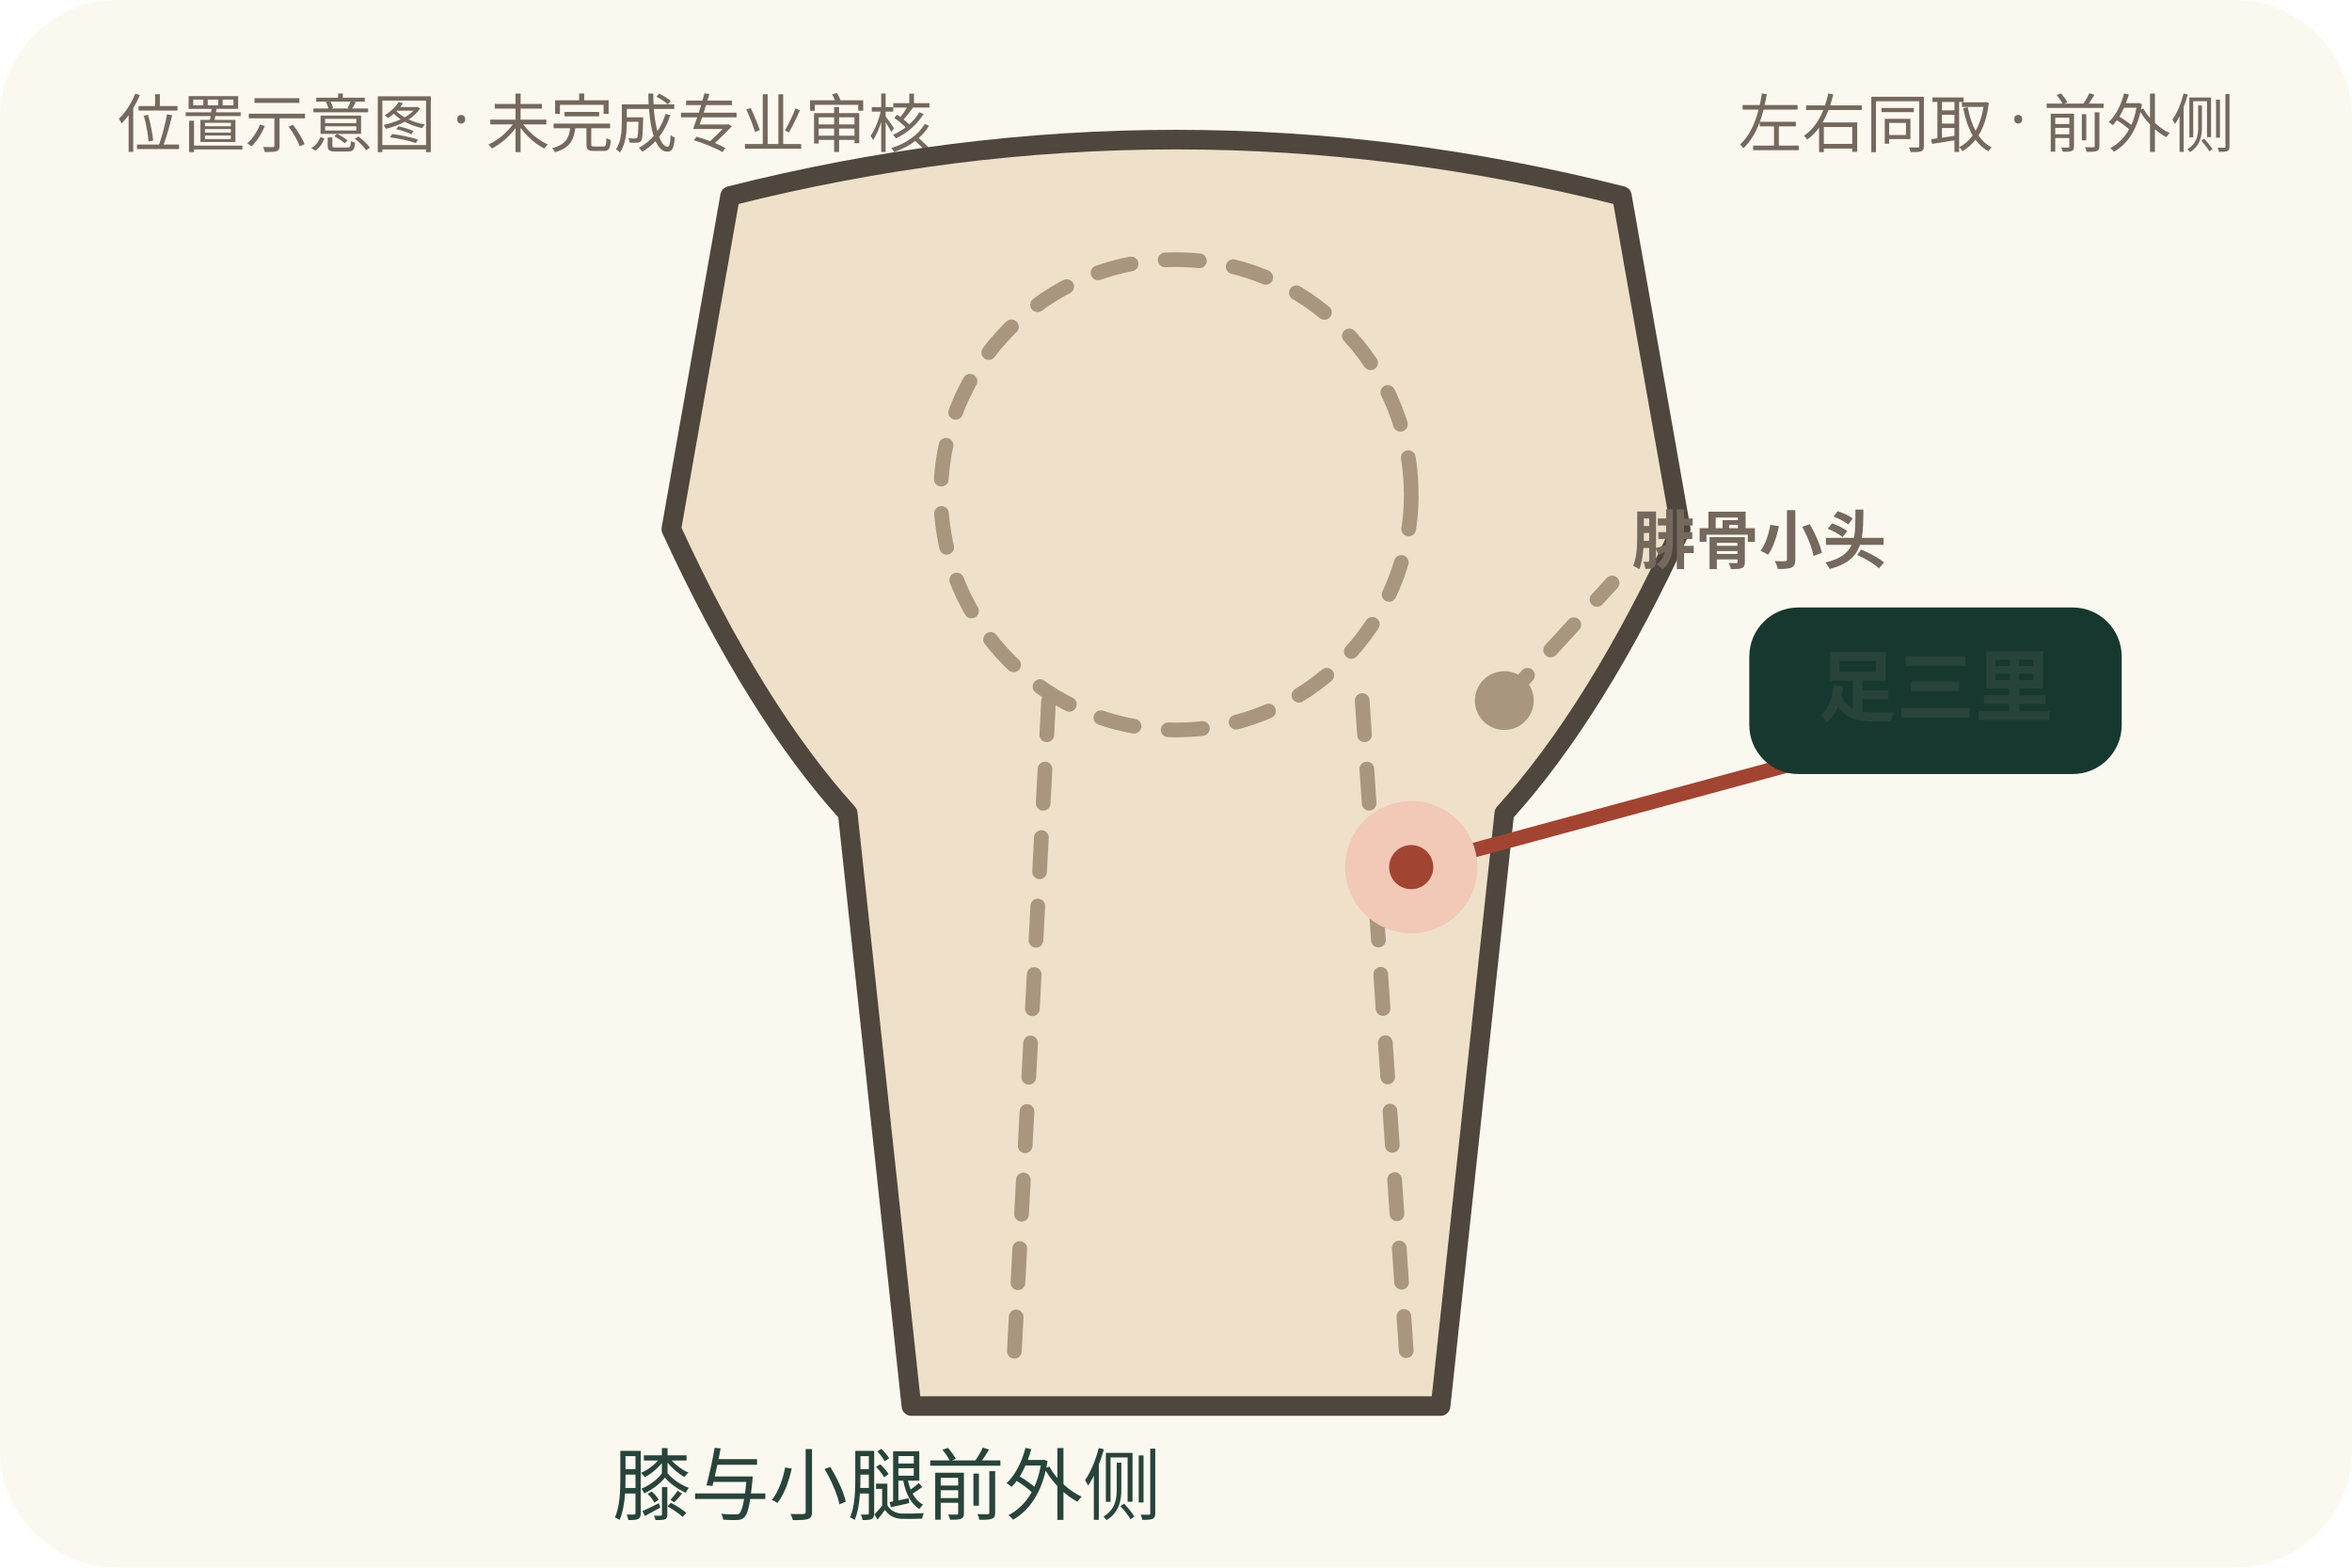
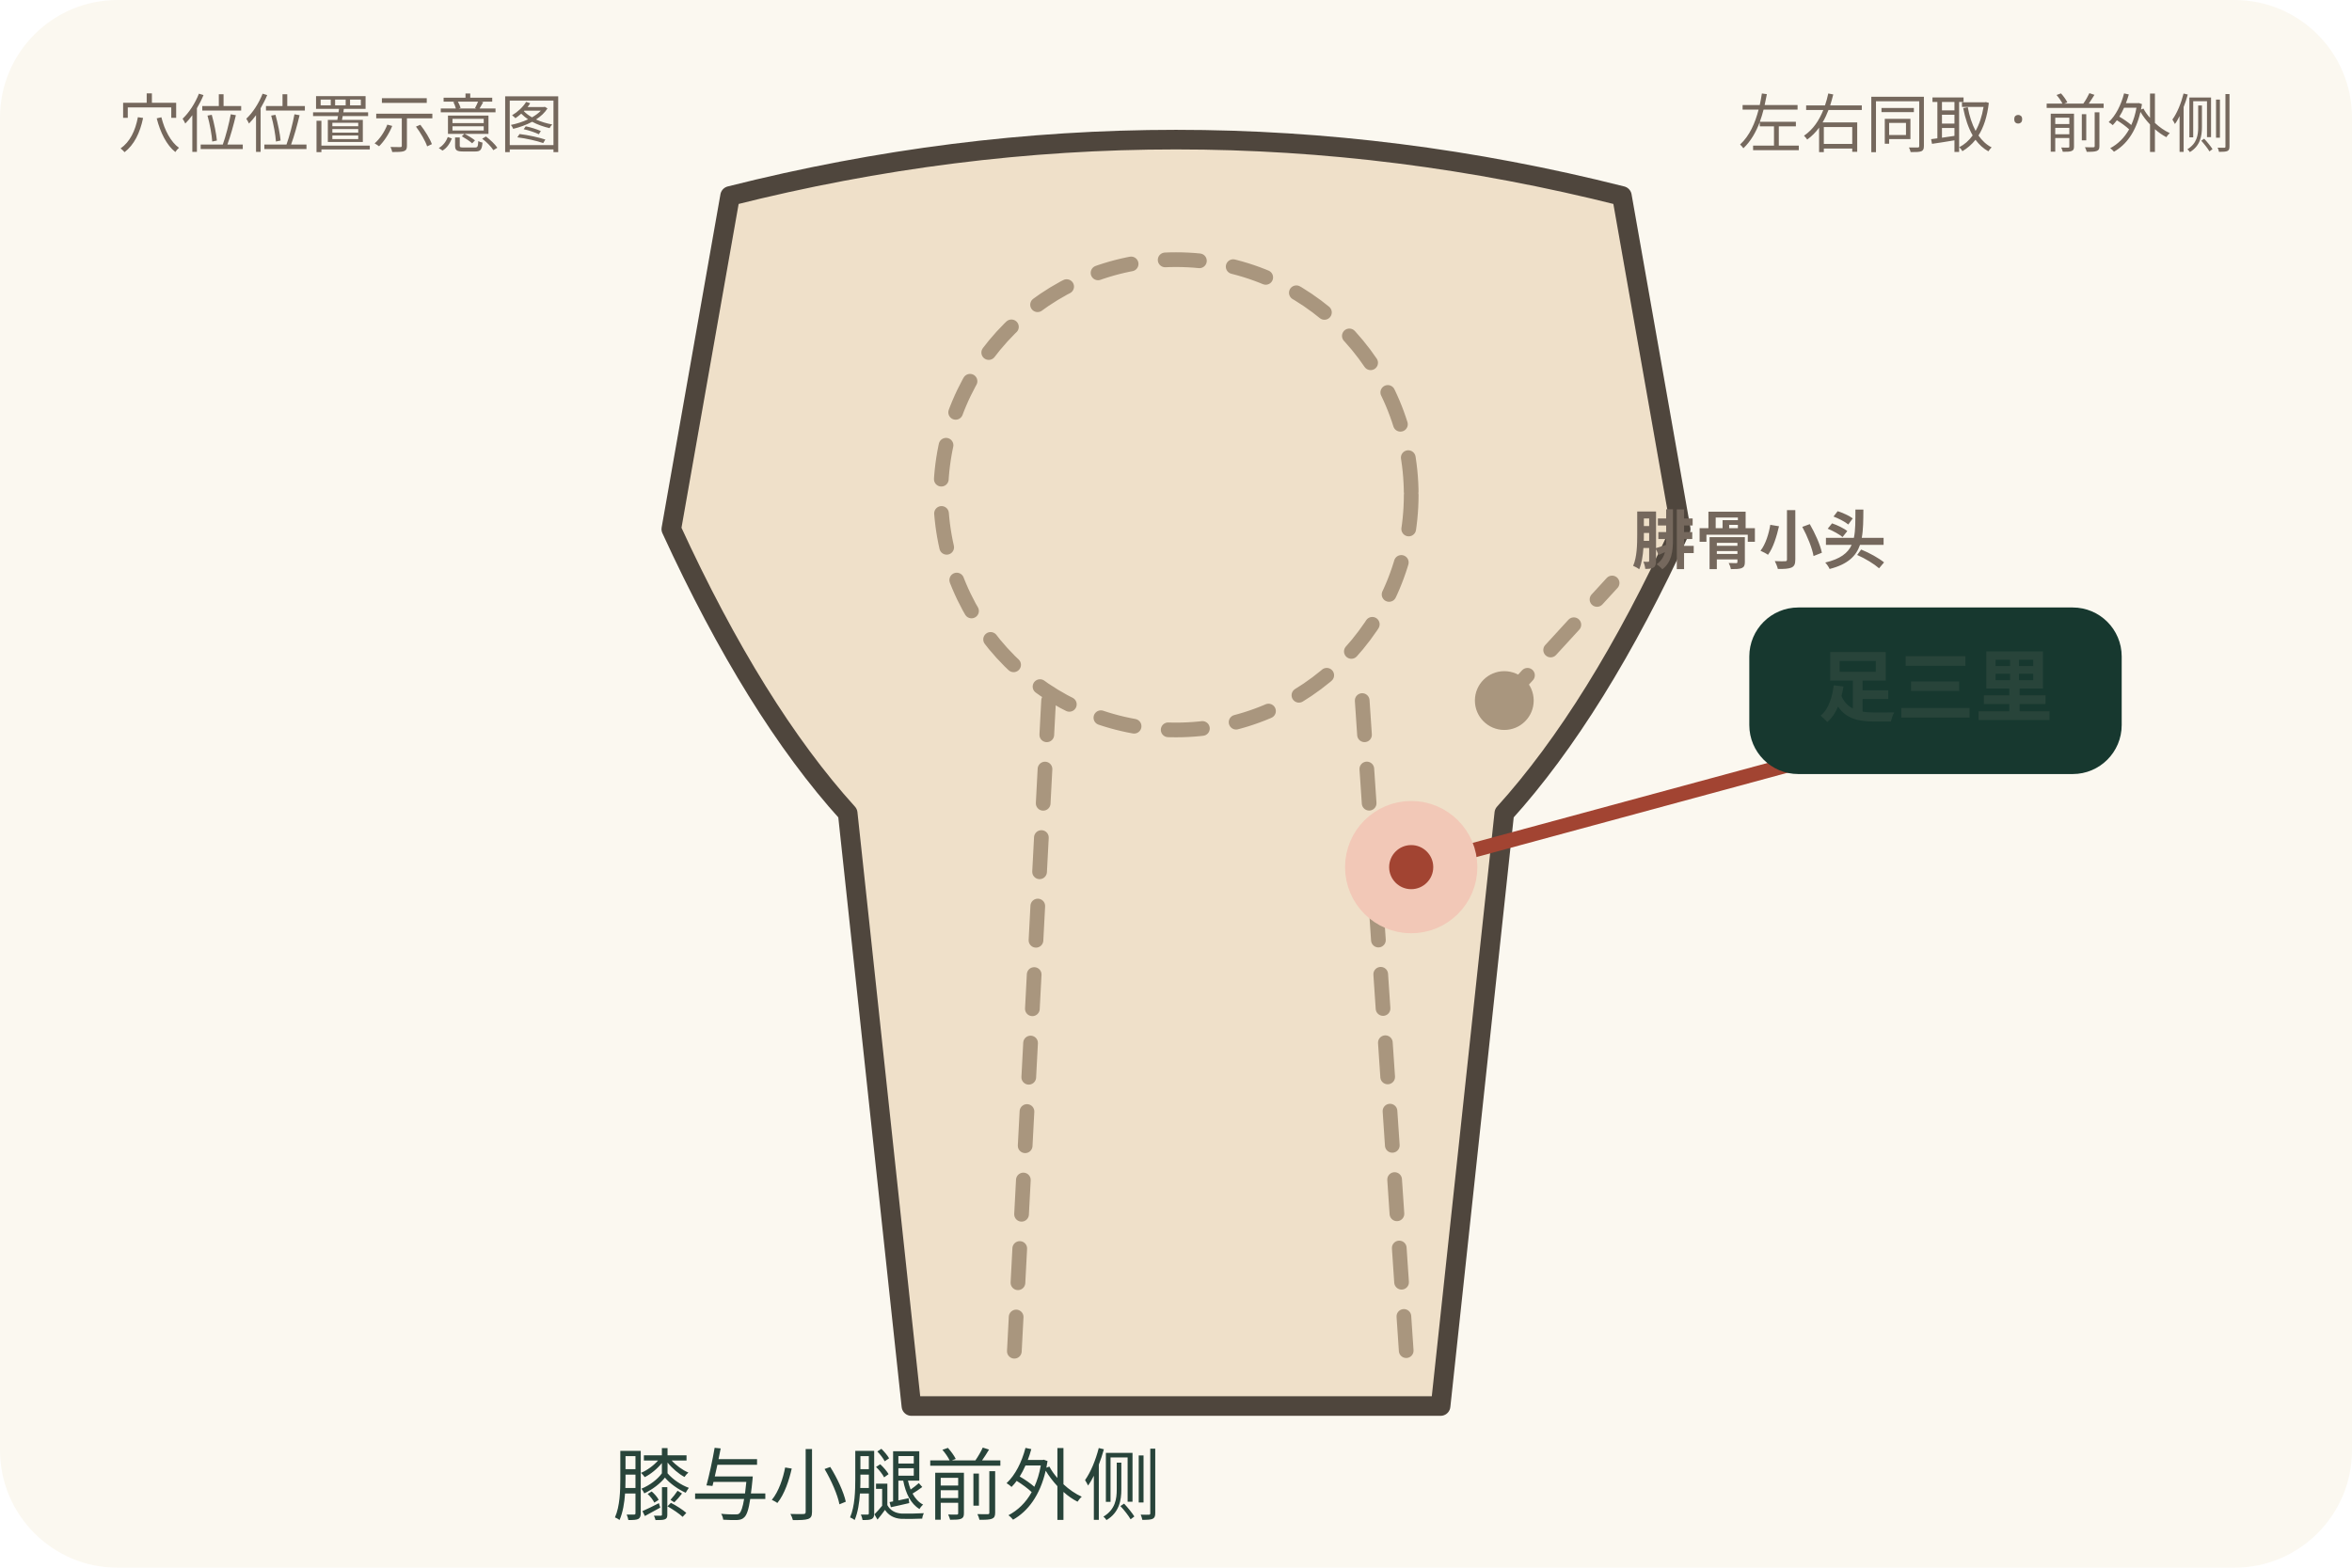
<svg xmlns="http://www.w3.org/2000/svg" viewBox="0 0 480 320" role="img" aria-labelledby="title desc">
  <style>
    .body{fill:#efe0c9;stroke:#4f463d;stroke-width:4;stroke-linejoin:round}
    .landmark{fill:none;stroke:#a9967e;stroke-width:3;stroke-linecap:round;stroke-dasharray:7 7}
    .landmark-fill{fill:#a9967e}
    .leader{fill:none;stroke:#a24432;stroke-width:3}
    .acupoint-marker{fill:#a24432;stroke:#f2c8b7;stroke-width:9}
    text{fill:#28443a;font:16px sans-serif}.label{font-weight:700}.tag,.orientation,.landmark-label{font-size:13px;fill:#75685d}.landmark-label{font-weight:700}
  </style>
  <rect width="480" height="320" rx="24" fill="#fbf8f0" />
-   <text class="tag" x="24" y="30">位置示意图 · 未完成专业审核</text>
+   <text class="tag" x="24" y="30">穴位位置示意图</text>
  <text class="orientation" x="456" y="30" text-anchor="end">左右同取 · 前外侧</text>
  <path class="body" d="M149 40 Q240 17 331 40 L343 108 Q326 145 307 166 L294 287 L186 287 L173 166 Q154 145 137 108 Z" />
  <circle class="landmark" cx="240" cy="101" r="48" />
  <path class="landmark" d="M214 143 L207 276 M278 143 L287 276" />
  <circle class="landmark-fill" cx="307" cy="143" r="6" />
  <path class="landmark" d="M307 143 L329 119" />
  <text class="landmark-label" x="333" y="115">腓骨小头</text>
  <text x="125" y="309">膝与小腿前外侧</text>
  <path class="leader" d="M288 177 L395 148" />
  <circle class="acupoint-marker" cx="288" cy="177" r="9" />
  <rect x="357" y="124" width="76" height="34" rx="10" fill="#17382f" />
  <text class="label" x="395" y="146" text-anchor="middle" fill="#fffaf2">足三里</text>
</svg>
